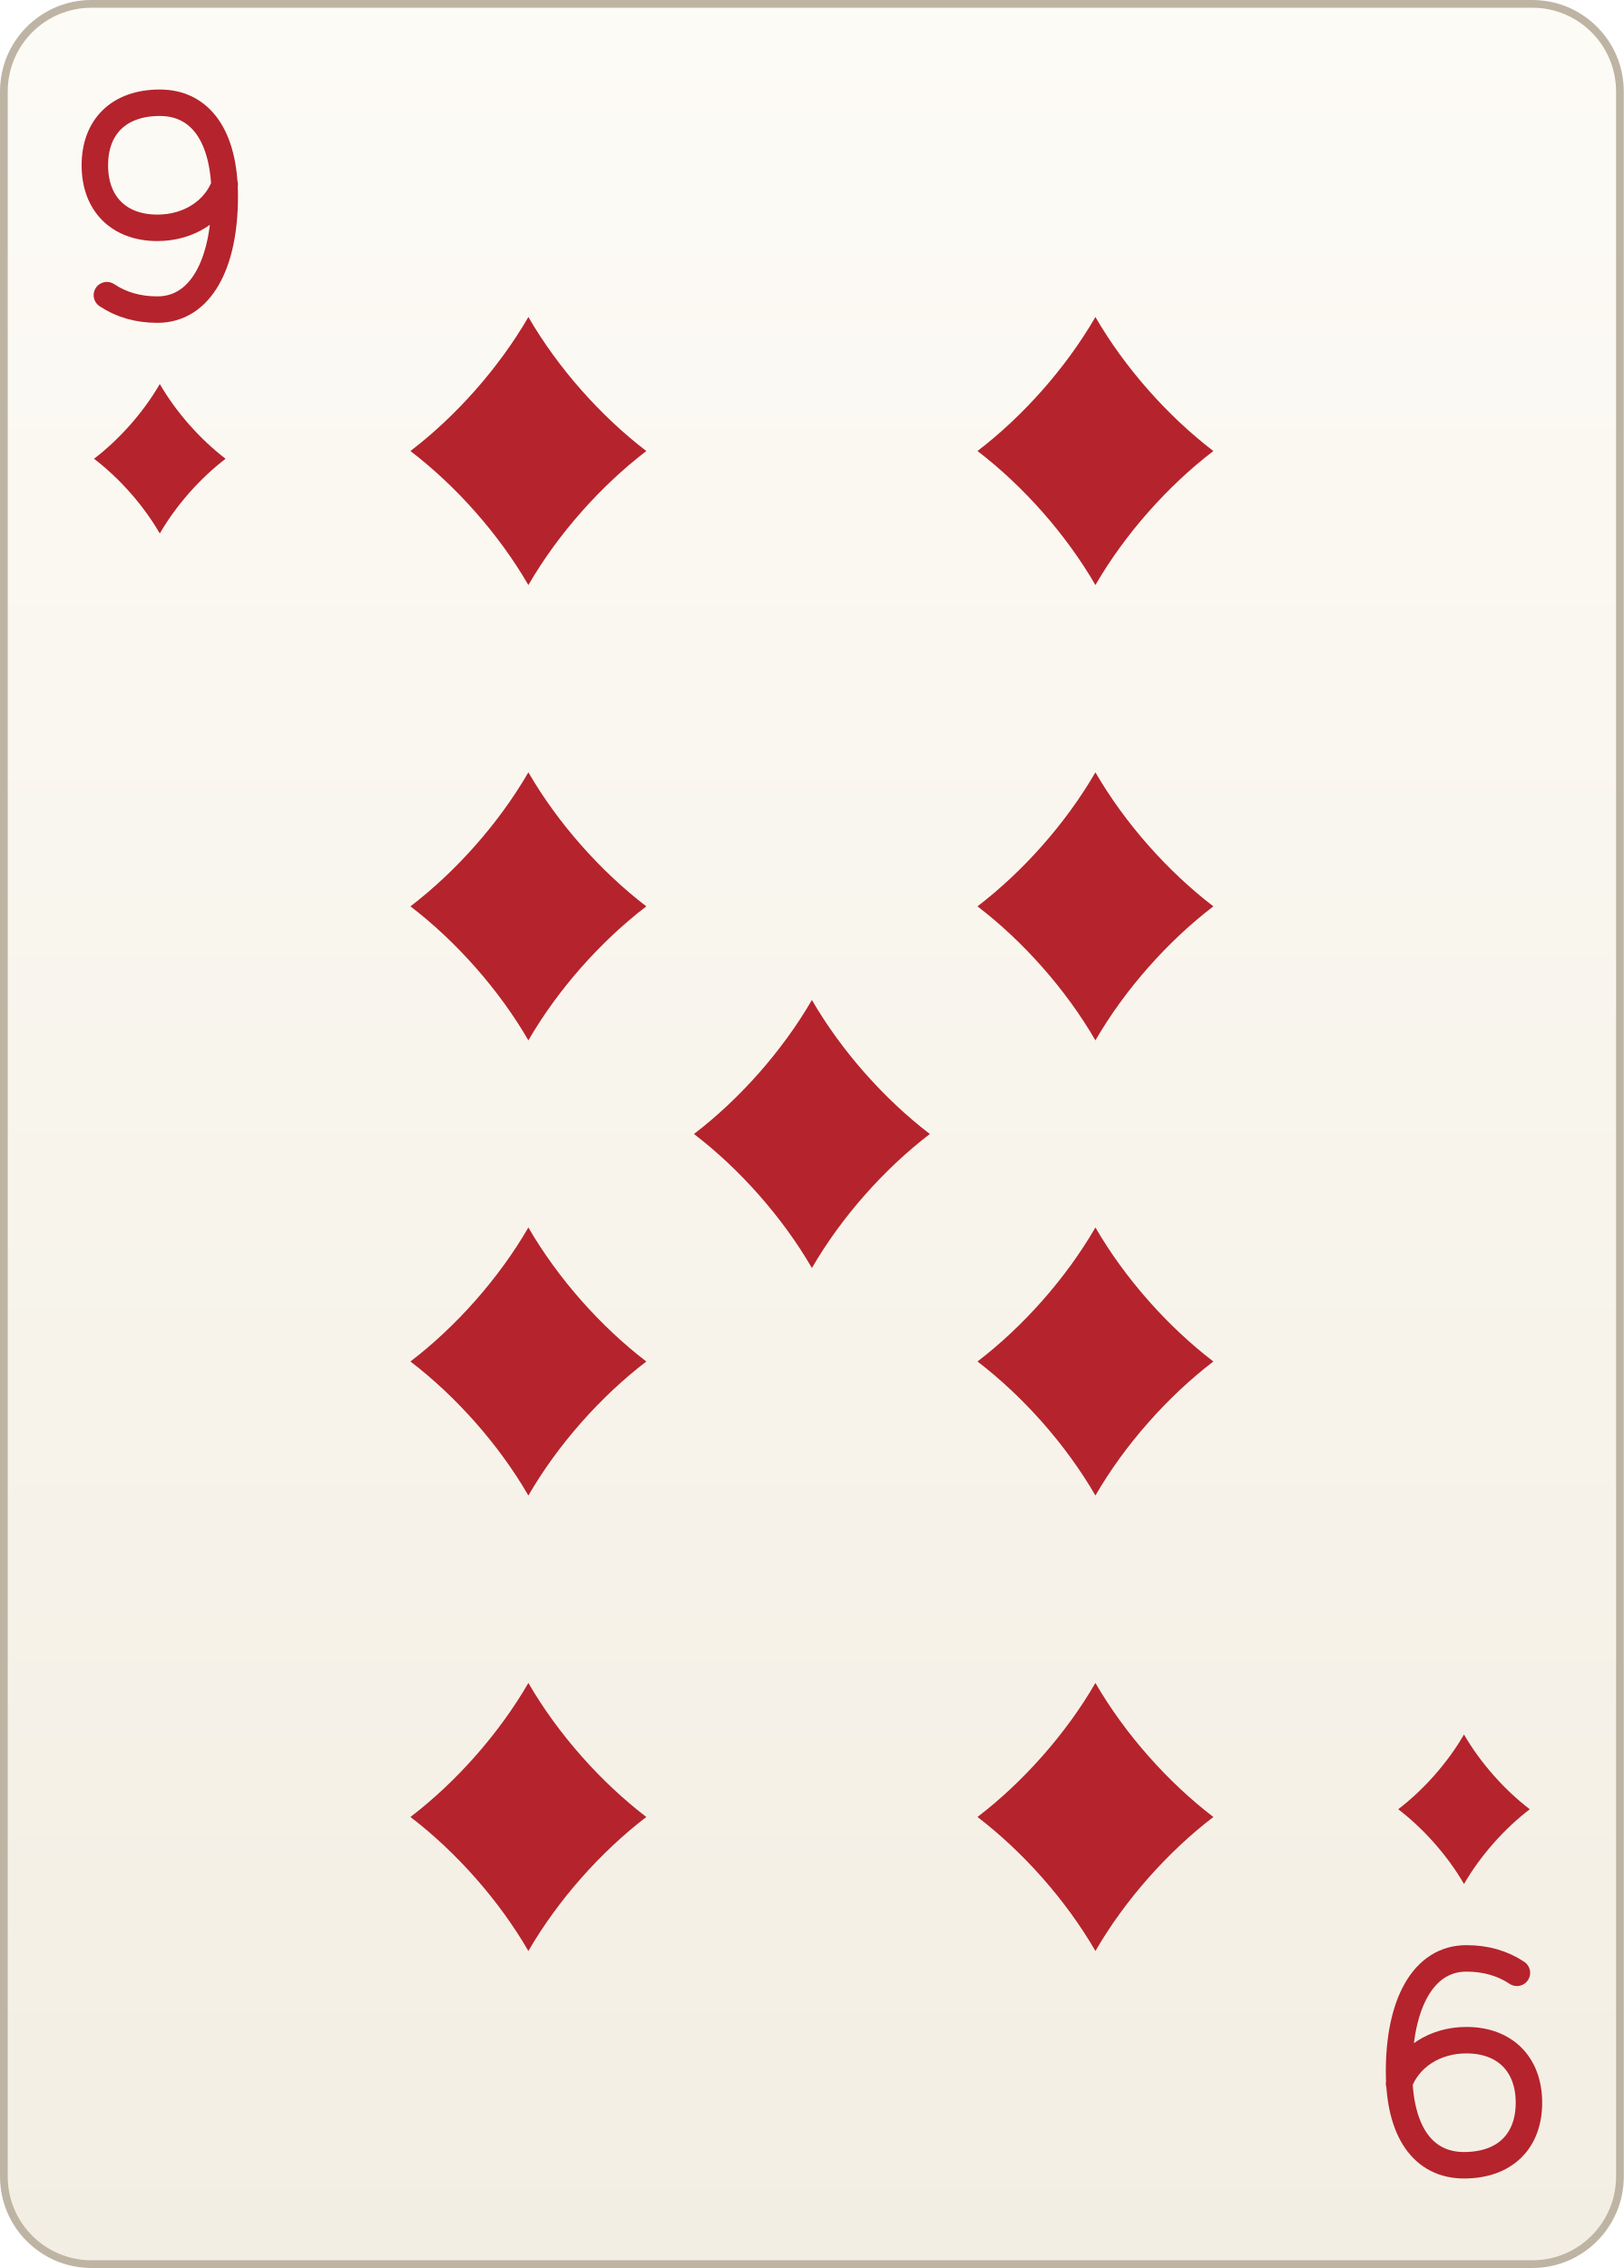
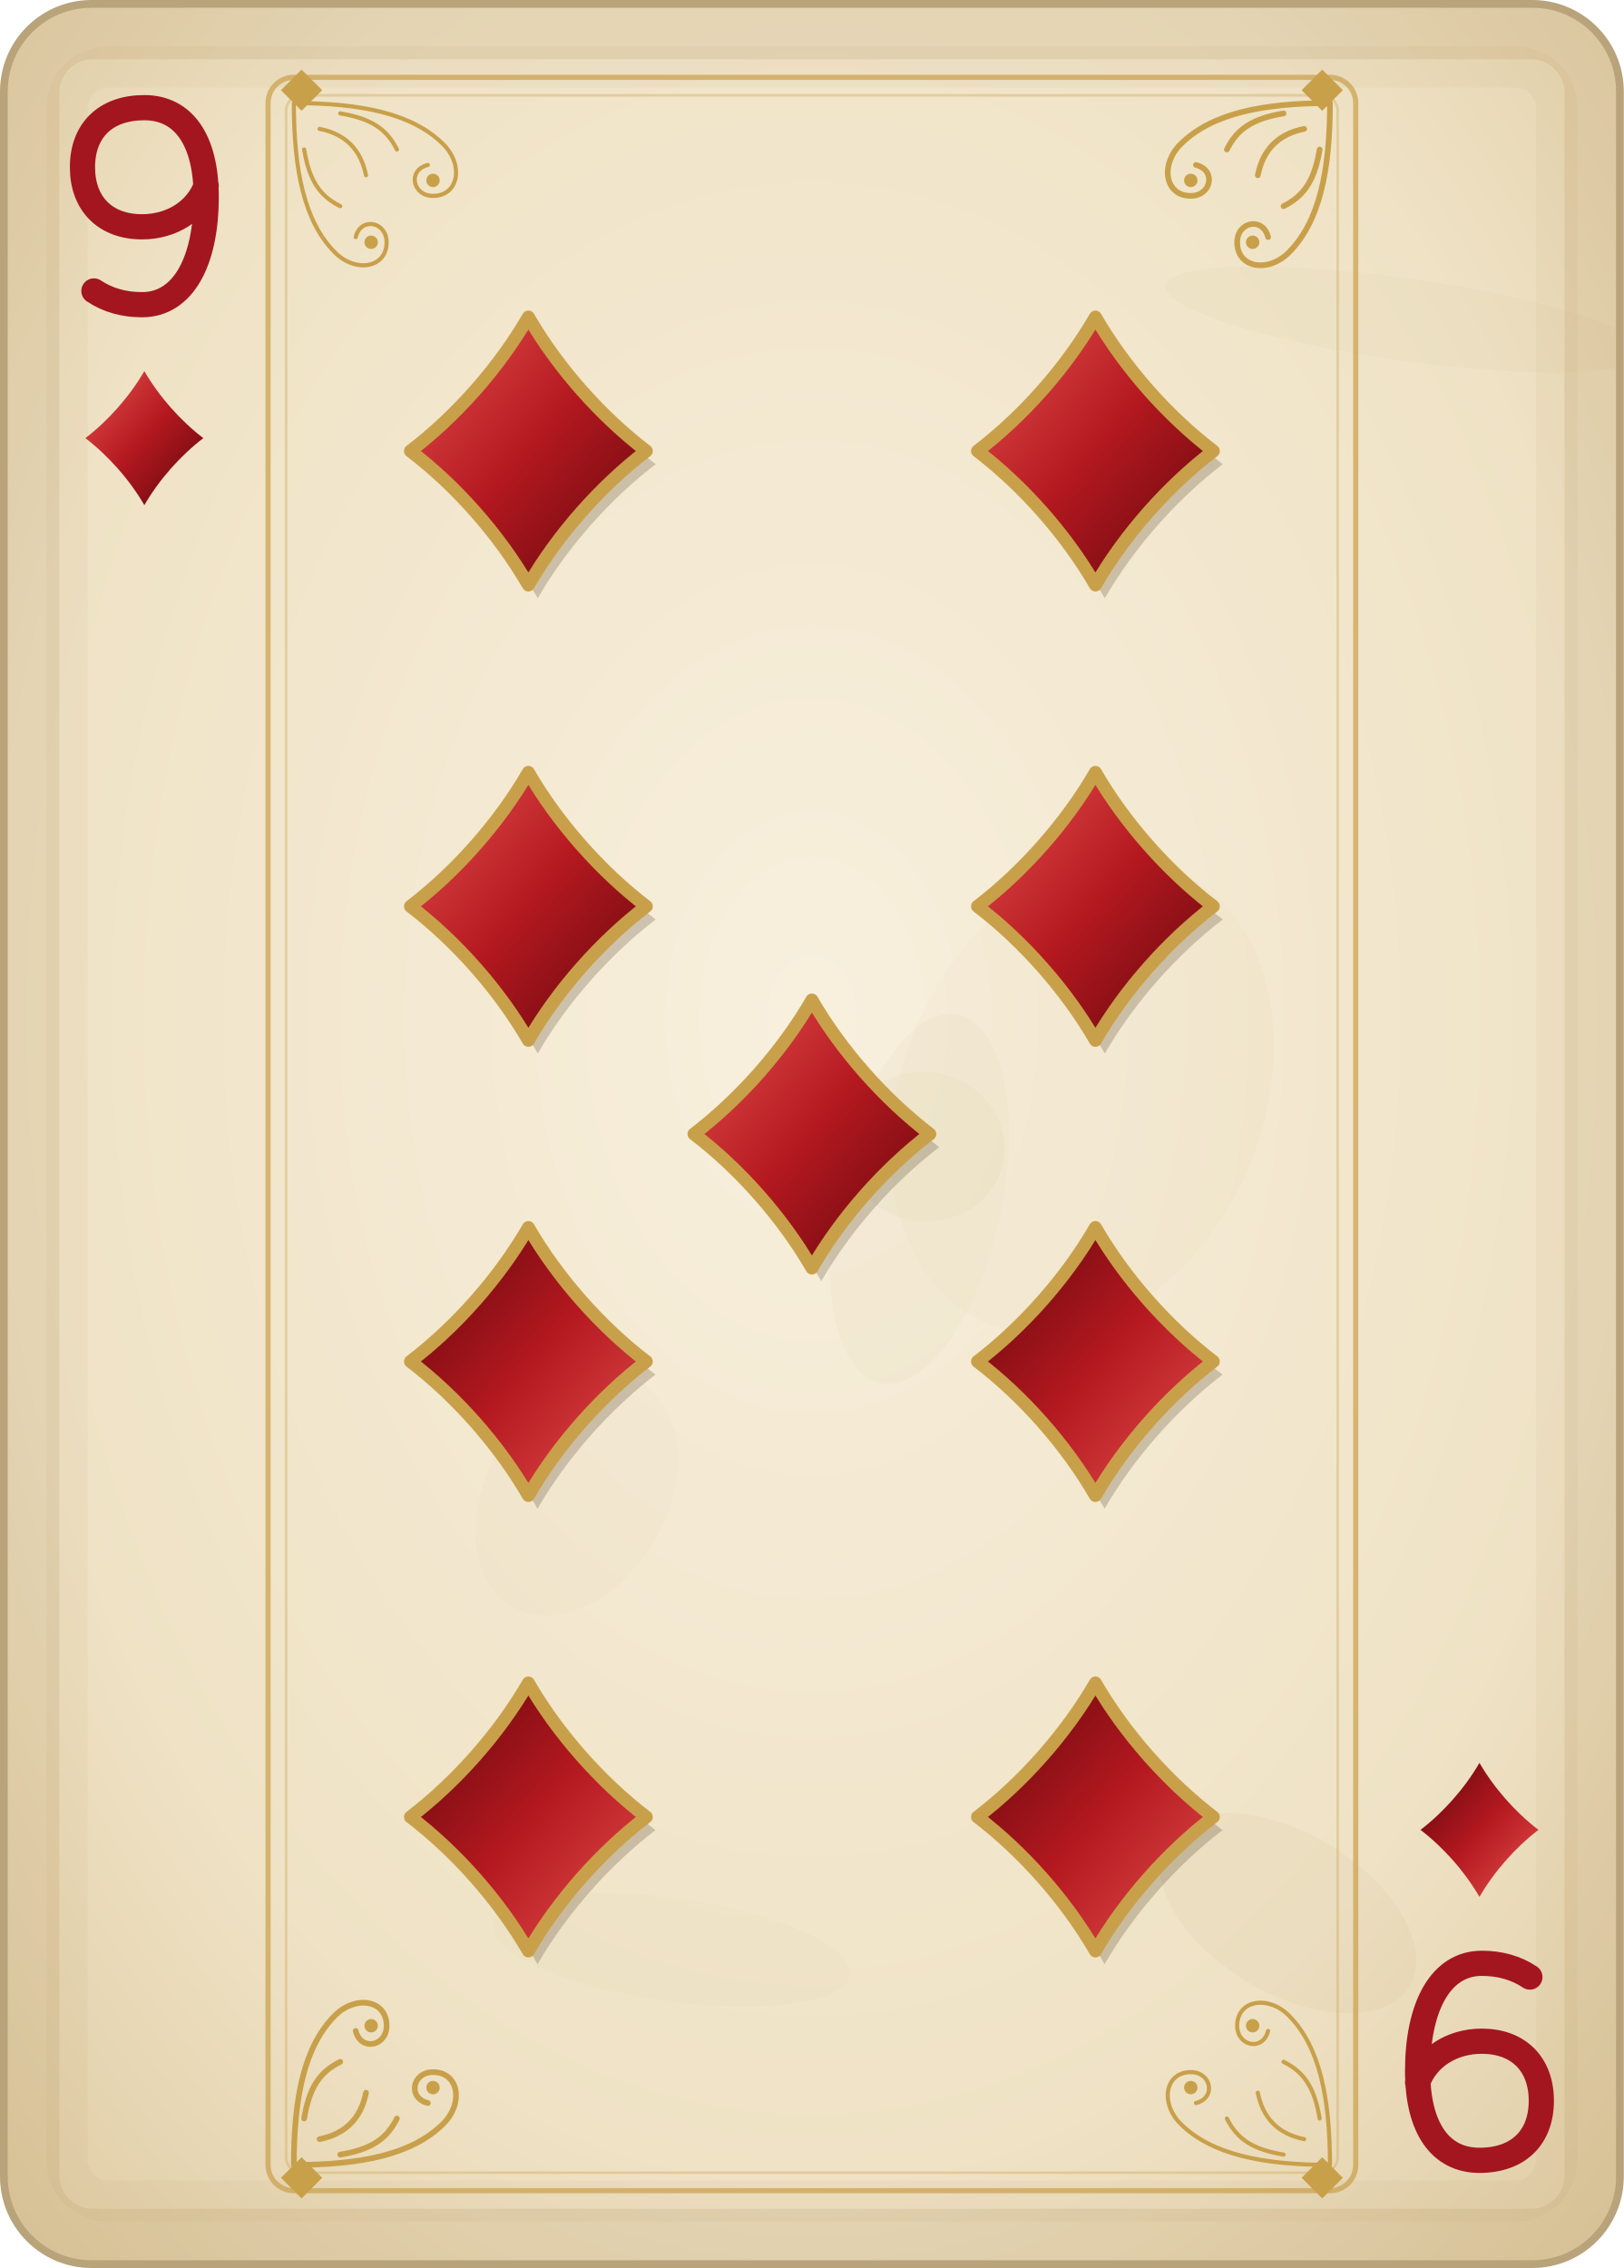
<svg xmlns="http://www.w3.org/2000/svg" version="1.2" baseProfile="tiny" viewBox="0 0 630 880" width="630" height="880">
  <defs>
-     <linearGradient id="face" x1="0" y1="0" x2="0" y2="1">
-       <stop offset="0" stop-color="#fdfbf6" />
-       <stop offset="1" stop-color="#f3eee3" />
+     <radialGradient id="paper" cx="0.5" cy="0.45" r="0.78">
+       <stop offset="0" stop-color="#f8f0de" />
+       <stop offset="0.65" stop-color="#efe2c5" />
+       <stop offset="1" stop-color="#dcc79c" />
+     </radialGradient>
+     <linearGradient id="pipRed" x1="0" y1="0" x2="1" y2="1">
+       <stop offset="0" stop-color="#e6524f" />
+       <stop offset="0.5" stop-color="#b3181f" />
+       <stop offset="1" stop-color="#5e070c" />
+     </linearGradient>
+     <linearGradient id="pipBlack" x1="0" y1="0" x2="1" y2="1">
+       <stop offset="0" stop-color="#4d4d58" />
+       <stop offset="0.5" stop-color="#1b1b21" />
+       <stop offset="1" stop-color="#030304" />
+     </linearGradient>
+     <linearGradient id="gold" x1="0" y1="0" x2="0" y2="1">
+       <stop offset="0" stop-color="#f1d68f" />
+       <stop offset="0.55" stop-color="#c9a04a" />
+       <stop offset="1" stop-color="#8a6526" />
+     </linearGradient>
+     <linearGradient id="skin" x1="0" y1="0" x2="0" y2="1">
+       <stop offset="0" stop-color="#f6dabb" />
+       <stop offset="1" stop-color="#d9a57c" />
    </linearGradient>
  </defs>
-   <rect x="1.5" y="1.5" width="627" height="877" rx="34" ry="34" fill="url(#face)" stroke="#bdb4a3" stroke-width="3" />
-   <path transform=" translate(153.00 123.00) scale(1.04)" d="M50 0 C61 19 77 37 94 50 C77 63 61 81 50 100 C39 81 23 63 6 50 C23 37 39 19 50 0 Z" fill="#b5232c" />
-   <path transform=" translate(373.00 123.00) scale(1.04)" d="M50 0 C61 19 77 37 94 50 C77 63 61 81 50 100 C39 81 23 63 6 50 C23 37 39 19 50 0 Z" fill="#b5232c" />
-   <path transform=" translate(153.00 299.67) scale(1.04)" d="M50 0 C61 19 77 37 94 50 C77 63 61 81 50 100 C39 81 23 63 6 50 C23 37 39 19 50 0 Z" fill="#b5232c" />
-   <path transform=" translate(373.00 299.67) scale(1.04)" d="M50 0 C61 19 77 37 94 50 C77 63 61 81 50 100 C39 81 23 63 6 50 C23 37 39 19 50 0 Z" fill="#b5232c" />
-   <path transform=" translate(263.00 388.00) scale(1.04)" d="M50 0 C61 19 77 37 94 50 C77 63 61 81 50 100 C39 81 23 63 6 50 C23 37 39 19 50 0 Z" fill="#b5232c" />
-   <path transform=" rotate(180 205.0 528.3) translate(153.00 476.33) scale(1.04)" d="M50 0 C61 19 77 37 94 50 C77 63 61 81 50 100 C39 81 23 63 6 50 C23 37 39 19 50 0 Z" fill="#b5232c" />
-   <path transform=" rotate(180 425.0 528.3) translate(373.00 476.33) scale(1.04)" d="M50 0 C61 19 77 37 94 50 C77 63 61 81 50 100 C39 81 23 63 6 50 C23 37 39 19 50 0 Z" fill="#b5232c" />
-   <path transform=" rotate(180 205.0 705.0) translate(153.00 653.00) scale(1.04)" d="M50 0 C61 19 77 37 94 50 C77 63 61 81 50 100 C39 81 23 63 6 50 C23 37 39 19 50 0 Z" fill="#b5232c" />
-   <path transform=" rotate(180 425.0 705.0) translate(373.00 653.00) scale(1.04)" d="M50 0 C61 19 77 37 94 50 C77 63 61 81 50 100 C39 81 23 63 6 50 C23 37 39 19 50 0 Z" fill="#b5232c" />
-   <g transform="translate(34.00 38.00) scale(0.9333 0.9333)" fill="none" stroke="#b5232c" stroke-width="11.0" stroke-linecap="round" stroke-linejoin="round">
+   <rect x="1.5" y="1.5" width="627" height="877" rx="34" ry="34" fill="url(#paper)" />
+   <ellipse cx="479" cy="126" rx="31" ry="55" transform="rotate(121 315.0 440.0)" fill="#9a7436" fill-opacity="0.043" />
+   <ellipse cx="359" cy="438" rx="31" ry="29" transform="rotate(9 315.0 440.0)" fill="#9a7436" fill-opacity="0.038" />
+   <ellipse cx="331" cy="394" rx="73" ry="32" transform="rotate(102 315.0 440.0)" fill="#9a7436" fill-opacity="0.028" />
+   <ellipse cx="261" cy="349" rx="95" ry="70" transform="rotate(113 315.0 440.0)" fill="#9a7436" fill-opacity="0.027" />
+   <ellipse cx="305" cy="761" rx="70" ry="20" transform="rotate(8 315.0 440.0)" fill="#9a7436" fill-opacity="0.022" />
+   <ellipse cx="306" cy="607" rx="35" ry="50" transform="rotate(30 315.0 440.0)" fill="#9a7436" fill-opacity="0.021" />
+   <ellipse cx="499" cy="95" rx="94" ry="16" transform="rotate(8 315.0 440.0)" fill="#9a7436" fill-opacity="0.029" />
+   <rect x="12" y="12" width="606" height="856" rx="24" fill="none" stroke="#9a7436" stroke-opacity="0.13" stroke-width="22" />
+   <rect x="26" y="26" width="578" height="828" rx="16" fill="none" stroke="#9a7436" stroke-opacity="0.05" stroke-width="16" />
+   <rect x="1.5" y="1.5" width="627" height="877" rx="34" ry="34" fill="none" stroke="#b8a37a" stroke-width="3" />
+   <rect x="104" y="30" width="422" height="820" rx="10" fill="none" stroke="#c9a04a" stroke-opacity="0.7" stroke-width="2" />
+   <rect x="111" y="37" width="408" height="806" rx="6" fill="none" stroke="#c9a04a" stroke-opacity="0.35" stroke-width="1" />
+   <g transform="translate(516.0 40.0) scale(-1 1)">
+     <path d="M0 0 C26 0 46 4 58 16 C66 24 64 36 54 36 C46 36 44 26 52 24 M0 0 C0 26 4 46 16 58 C24 66 36 64 36 54 C36 46 26 44 24 52 M10 10 C20 12 26 18 28 28 M18 4 C30 6 36 10 40 18 M4 18 C6 30 10 36 18 40" fill="none" stroke="#c9a04a" stroke-width="2.2" stroke-linecap="round" />
+     <circle cx="54" cy="30" r="2.6" fill="#c9a04a" />
+     <circle cx="30" cy="54" r="2.6" fill="#c9a04a" />
+     <path d="M-2 -2 L6 -10 L14 -2 L6 6 Z" transform="translate(-3 -3)" fill="#c9a04a" />
+   </g>
+   <g transform="translate(114.0 840.0) scale(1 -1)">
+     <path d="M0 0 C26 0 46 4 58 16 C66 24 64 36 54 36 C46 36 44 26 52 24 M0 0 C0 26 4 46 16 58 C24 66 36 64 36 54 C36 46 26 44 24 52 M10 10 C20 12 26 18 28 28 M18 4 C30 6 36 10 40 18 M4 18 C6 30 10 36 18 40" fill="none" stroke="#c9a04a" stroke-width="2.2" stroke-linecap="round" />
+     <circle cx="54" cy="30" r="2.6" fill="#c9a04a" />
+     <circle cx="30" cy="54" r="2.6" fill="#c9a04a" />
+     <path d="M-2 -2 L6 -10 L14 -2 L6 6 Z" transform="translate(-3 -3)" fill="#c9a04a" />
+   </g>
+   <g transform="translate(114.0 40.0) scale(1 1)">
+     <path d="M0 0 C26 0 46 4 58 16 C66 24 64 36 54 36 C46 36 44 26 52 24 M0 0 C0 26 4 46 16 58 C24 66 36 64 36 54 C36 46 26 44 24 52 M10 10 C20 12 26 18 28 28 M18 4 C30 6 36 10 40 18 M4 18 C6 30 10 36 18 40" fill="none" stroke="#c9a04a" stroke-width="1.6" stroke-linecap="round" />
+     <circle cx="54" cy="30" r="2.6" fill="#c9a04a" />
+     <circle cx="30" cy="54" r="2.6" fill="#c9a04a" />
+     <path d="M-2 -2 L6 -10 L14 -2 L6 6 Z" transform="translate(-3 -3)" fill="#c9a04a" />
+   </g>
+   <g transform="translate(516.0 840.0) scale(-1 -1)">
+     <path d="M0 0 C26 0 46 4 58 16 C66 24 64 36 54 36 C46 36 44 26 52 24 M0 0 C0 26 4 46 16 58 C24 66 36 64 36 54 C36 46 26 44 24 52 M10 10 C20 12 26 18 28 28 M18 4 C30 6 36 10 40 18 M4 18 C6 30 10 36 18 40" fill="none" stroke="#c9a04a" stroke-width="1.6" stroke-linecap="round" />
+     <circle cx="54" cy="30" r="2.6" fill="#c9a04a" />
+     <circle cx="30" cy="54" r="2.6" fill="#c9a04a" />
+     <path d="M-2 -2 L6 -10 L14 -2 L6 6 Z" transform="translate(-3 -3)" fill="#c9a04a" />
+   </g>
+   <path transform="translate(156.64 128.10) scale(1.04)" d="M50 0 C61 19 77 37 94 50 C77 63 61 81 50 100 C39 81 23 63 6 50 C23 37 39 19 50 0 Z" fill="#3b2a14" fill-opacity="0.22" />
+   <path transform="translate(153.00 123.00) scale(1.04)" d="M50 0 C61 19 77 37 94 50 C77 63 61 81 50 100 C39 81 23 63 6 50 C23 37 39 19 50 0 Z" fill="url(#pipRed)" stroke="#c9a04a" stroke-width="4.81" stroke-linejoin="round" />
+   <path transform="translate(376.64 128.10) scale(1.04)" d="M50 0 C61 19 77 37 94 50 C77 63 61 81 50 100 C39 81 23 63 6 50 C23 37 39 19 50 0 Z" fill="#3b2a14" fill-opacity="0.22" />
+   <path transform="translate(373.00 123.00) scale(1.04)" d="M50 0 C61 19 77 37 94 50 C77 63 61 81 50 100 C39 81 23 63 6 50 C23 37 39 19 50 0 Z" fill="url(#pipRed)" stroke="#c9a04a" stroke-width="4.81" stroke-linejoin="round" />
+   <path transform="translate(156.64 304.76) scale(1.04)" d="M50 0 C61 19 77 37 94 50 C77 63 61 81 50 100 C39 81 23 63 6 50 C23 37 39 19 50 0 Z" fill="#3b2a14" fill-opacity="0.22" />
+   <path transform="translate(153.00 299.67) scale(1.04)" d="M50 0 C61 19 77 37 94 50 C77 63 61 81 50 100 C39 81 23 63 6 50 C23 37 39 19 50 0 Z" fill="url(#pipRed)" stroke="#c9a04a" stroke-width="4.81" stroke-linejoin="round" />
+   <path transform="translate(376.64 304.76) scale(1.04)" d="M50 0 C61 19 77 37 94 50 C77 63 61 81 50 100 C39 81 23 63 6 50 C23 37 39 19 50 0 Z" fill="#3b2a14" fill-opacity="0.22" />
+   <path transform="translate(373.00 299.67) scale(1.04)" d="M50 0 C61 19 77 37 94 50 C77 63 61 81 50 100 C39 81 23 63 6 50 C23 37 39 19 50 0 Z" fill="url(#pipRed)" stroke="#c9a04a" stroke-width="4.81" stroke-linejoin="round" />
+   <path transform="translate(266.64 393.10) scale(1.04)" d="M50 0 C61 19 77 37 94 50 C77 63 61 81 50 100 C39 81 23 63 6 50 C23 37 39 19 50 0 Z" fill="#3b2a14" fill-opacity="0.22" />
+   <path transform="translate(263.00 388.00) scale(1.04)" d="M50 0 C61 19 77 37 94 50 C77 63 61 81 50 100 C39 81 23 63 6 50 C23 37 39 19 50 0 Z" fill="url(#pipRed)" stroke="#c9a04a" stroke-width="4.81" stroke-linejoin="round" />
+   <path transform="rotate(180 208.6 533.4) translate(156.64 481.43) scale(1.04)" d="M50 0 C61 19 77 37 94 50 C77 63 61 81 50 100 C39 81 23 63 6 50 C23 37 39 19 50 0 Z" fill="#3b2a14" fill-opacity="0.22" />
+   <path transform="rotate(180 205.0 528.3) translate(153.00 476.33) scale(1.04)" d="M50 0 C61 19 77 37 94 50 C77 63 61 81 50 100 C39 81 23 63 6 50 C23 37 39 19 50 0 Z" fill="url(#pipRed)" stroke="#c9a04a" stroke-width="4.81" stroke-linejoin="round" />
+   <path transform="rotate(180 428.6 533.4) translate(376.64 481.43) scale(1.04)" d="M50 0 C61 19 77 37 94 50 C77 63 61 81 50 100 C39 81 23 63 6 50 C23 37 39 19 50 0 Z" fill="#3b2a14" fill-opacity="0.22" />
+   <path transform="rotate(180 425.0 528.3) translate(373.00 476.33) scale(1.04)" d="M50 0 C61 19 77 37 94 50 C77 63 61 81 50 100 C39 81 23 63 6 50 C23 37 39 19 50 0 Z" fill="url(#pipRed)" stroke="#c9a04a" stroke-width="4.81" stroke-linejoin="round" />
+   <path transform="rotate(180 208.6 710.1) translate(156.64 658.10) scale(1.04)" d="M50 0 C61 19 77 37 94 50 C77 63 61 81 50 100 C39 81 23 63 6 50 C23 37 39 19 50 0 Z" fill="#3b2a14" fill-opacity="0.22" />
+   <path transform="rotate(180 205.0 705.0) translate(153.00 653.00) scale(1.04)" d="M50 0 C61 19 77 37 94 50 C77 63 61 81 50 100 C39 81 23 63 6 50 C23 37 39 19 50 0 Z" fill="url(#pipRed)" stroke="#c9a04a" stroke-width="4.81" stroke-linejoin="round" />
+   <path transform="rotate(180 428.6 710.1) translate(376.64 658.10) scale(1.04)" d="M50 0 C61 19 77 37 94 50 C77 63 61 81 50 100 C39 81 23 63 6 50 C23 37 39 19 50 0 Z" fill="#3b2a14" fill-opacity="0.22" />
+   <path transform="rotate(180 425.0 705.0) translate(373.00 653.00) scale(1.04)" d="M50 0 C61 19 77 37 94 50 C77 63 61 81 50 100 C39 81 23 63 6 50 C23 37 39 19 50 0 Z" fill="url(#pipRed)" stroke="#c9a04a" stroke-width="4.81" stroke-linejoin="round" />
+   <g transform="translate(29.33 40.00) scale(0.8889 0.8889)" fill="none" stroke="#a3161f" stroke-width="11.0" stroke-linecap="round" stroke-linejoin="round">
    <g transform="translate(0.0 0)">
      <path d="M8 82 C14 86 21 88 29 88 C47 88 57 69 57 41 C57 16 47 2 30 2 C13 2 3 12 3 28 C3 44 13 54 29 54 C42 54 53 47 57 36" />
    </g>
  </g>
-   <path transform=" translate(33.00 149.00) scale(0.58)" d="M50 0 C61 19 77 37 94 50 C77 63 61 81 50 100 C39 81 23 63 6 50 C23 37 39 19 50 0 Z" fill="#b5232c" />
+   <path transform="translate(30.00 144.00) scale(0.52)" d="M50 0 C61 19 77 37 94 50 C77 63 61 81 50 100 C39 81 23 63 6 50 C23 37 39 19 50 0 Z" fill="url(#pipRed)" />
  <g transform="rotate(180 315.0 440.0)">
-     <g transform="translate(34.00 38.00) scale(0.9333 0.9333)" fill="none" stroke="#b5232c" stroke-width="11.0" stroke-linecap="round" stroke-linejoin="round">
+     <g transform="translate(29.33 40.00) scale(0.8889 0.8889)" fill="none" stroke="#a3161f" stroke-width="11.0" stroke-linecap="round" stroke-linejoin="round">
      <g transform="translate(0.0 0)">
        <path d="M8 82 C14 86 21 88 29 88 C47 88 57 69 57 41 C57 16 47 2 30 2 C13 2 3 12 3 28 C3 44 13 54 29 54 C42 54 53 47 57 36" />
      </g>
    </g>
-     <path transform=" translate(33.00 149.00) scale(0.58)" d="M50 0 C61 19 77 37 94 50 C77 63 61 81 50 100 C39 81 23 63 6 50 C23 37 39 19 50 0 Z" fill="#b5232c" />
+     <path transform="translate(30.00 144.00) scale(0.52)" d="M50 0 C61 19 77 37 94 50 C77 63 61 81 50 100 C39 81 23 63 6 50 C23 37 39 19 50 0 Z" fill="url(#pipRed)" />
  </g>
</svg>
